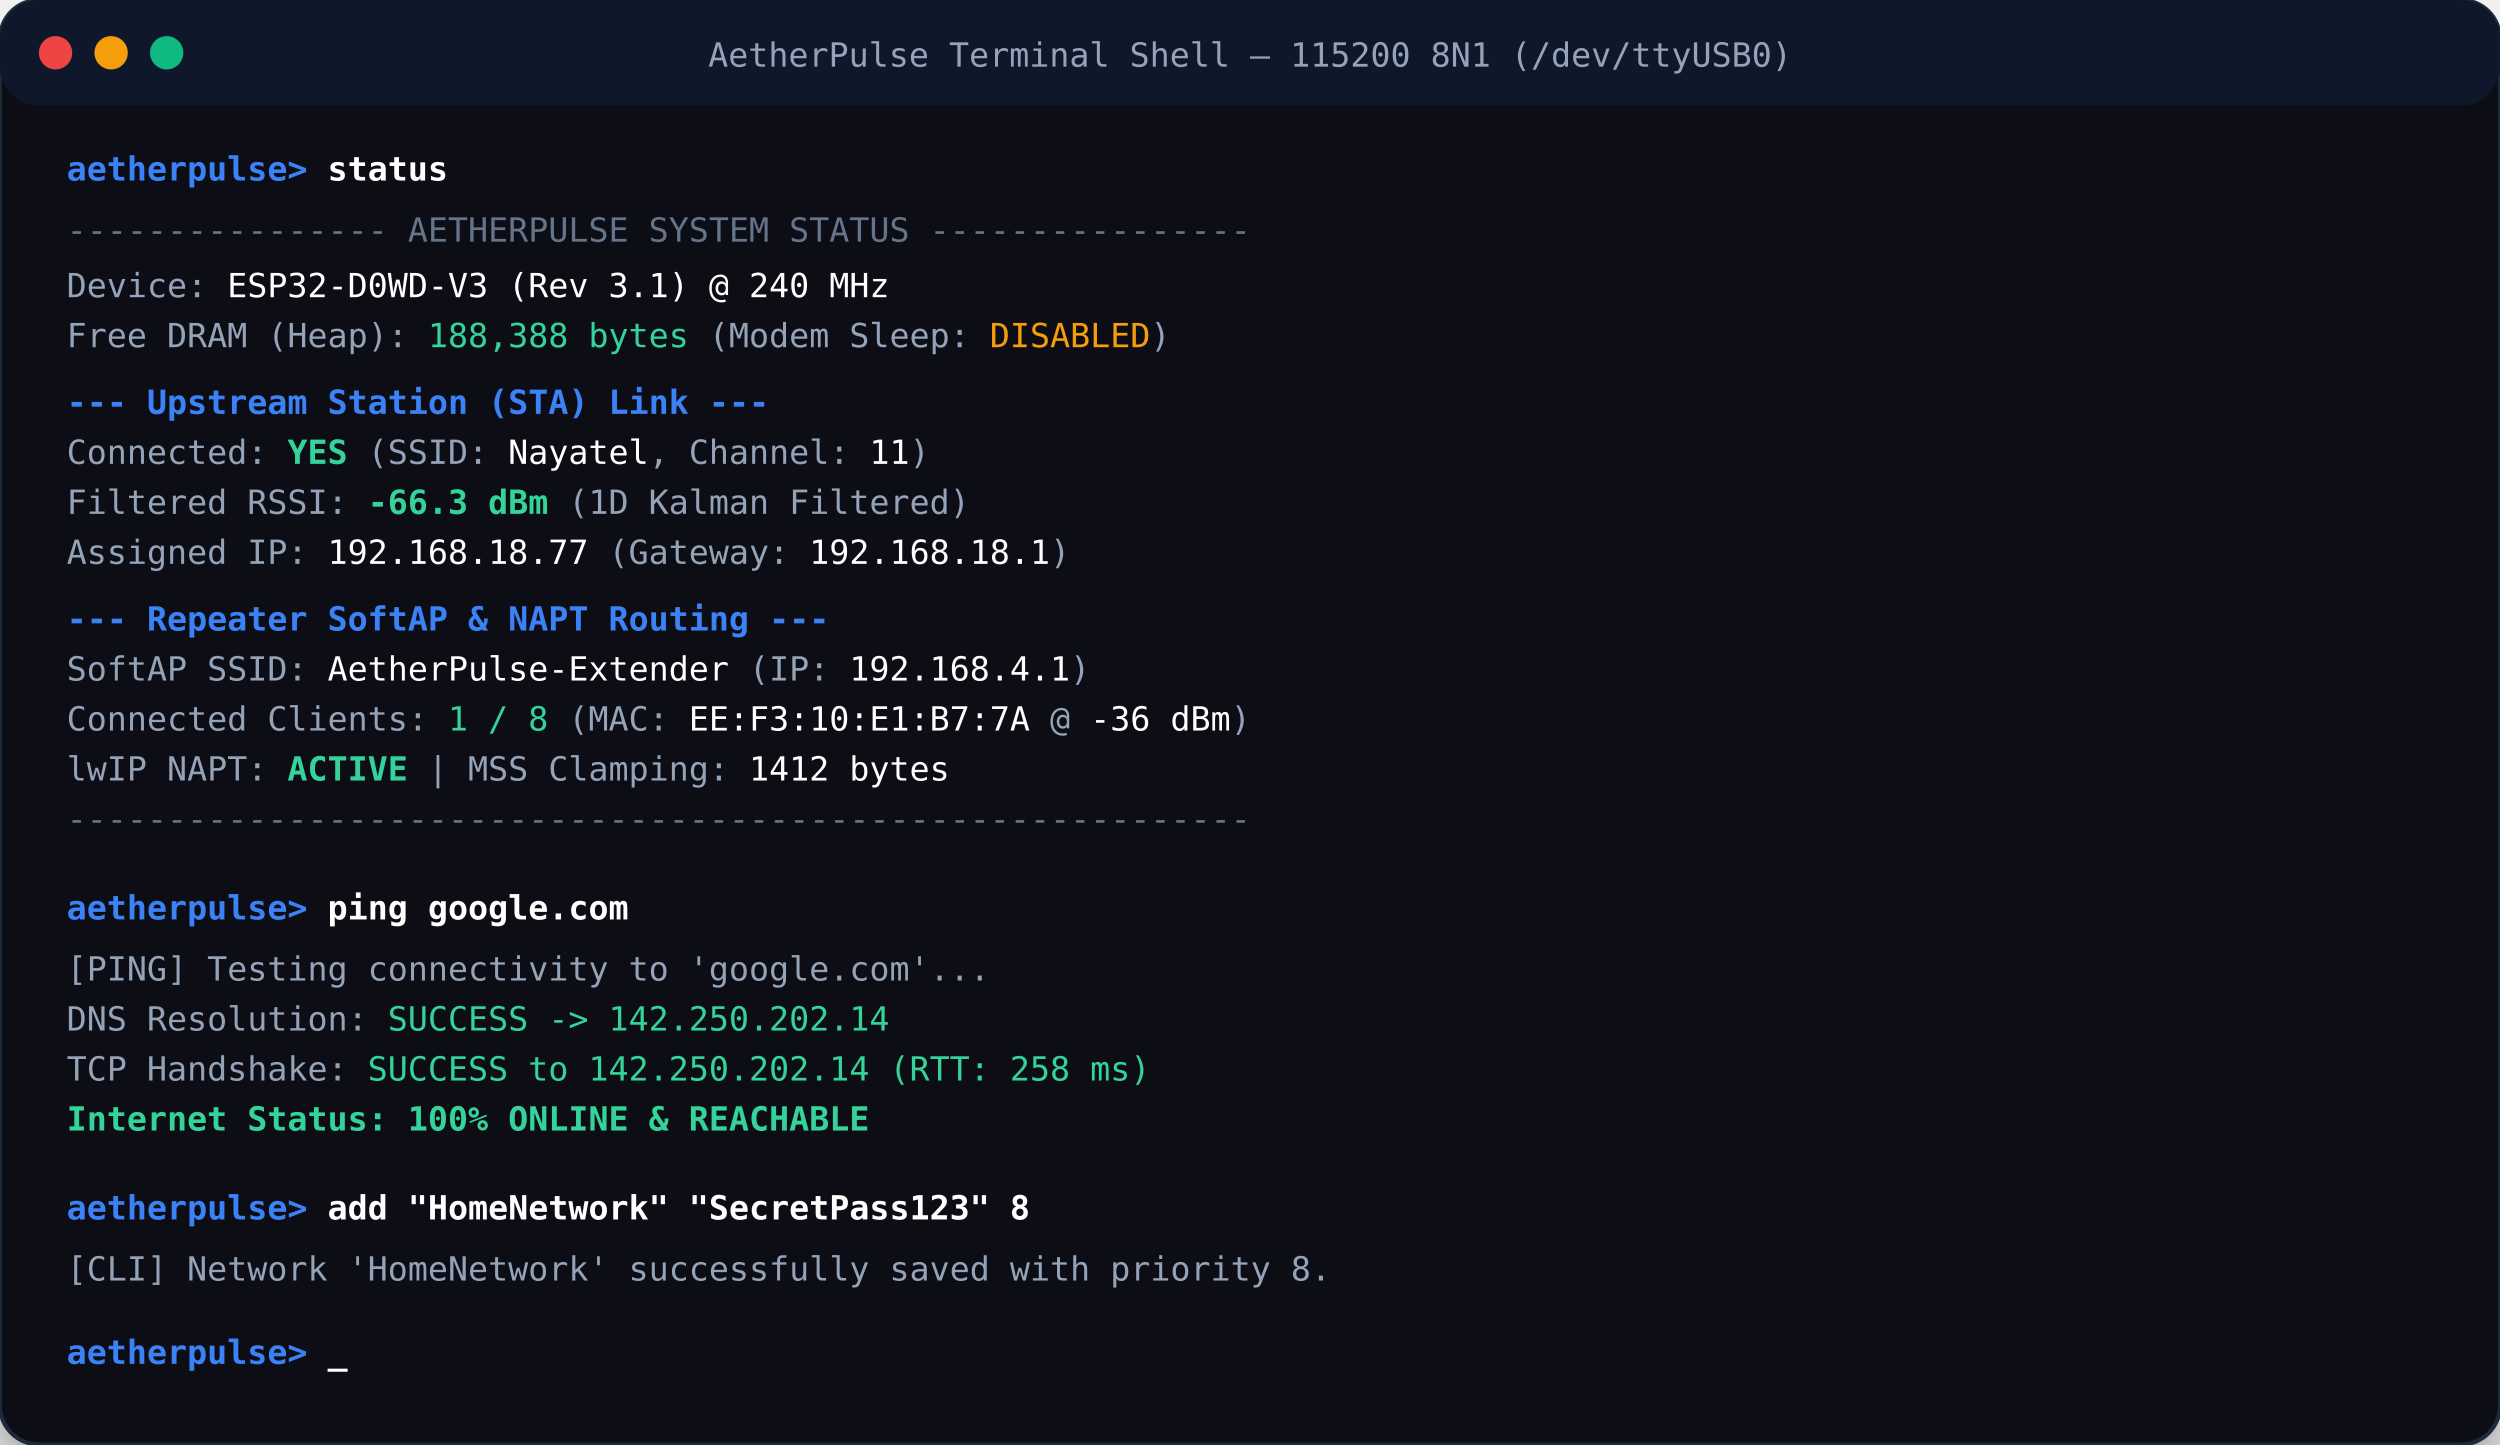
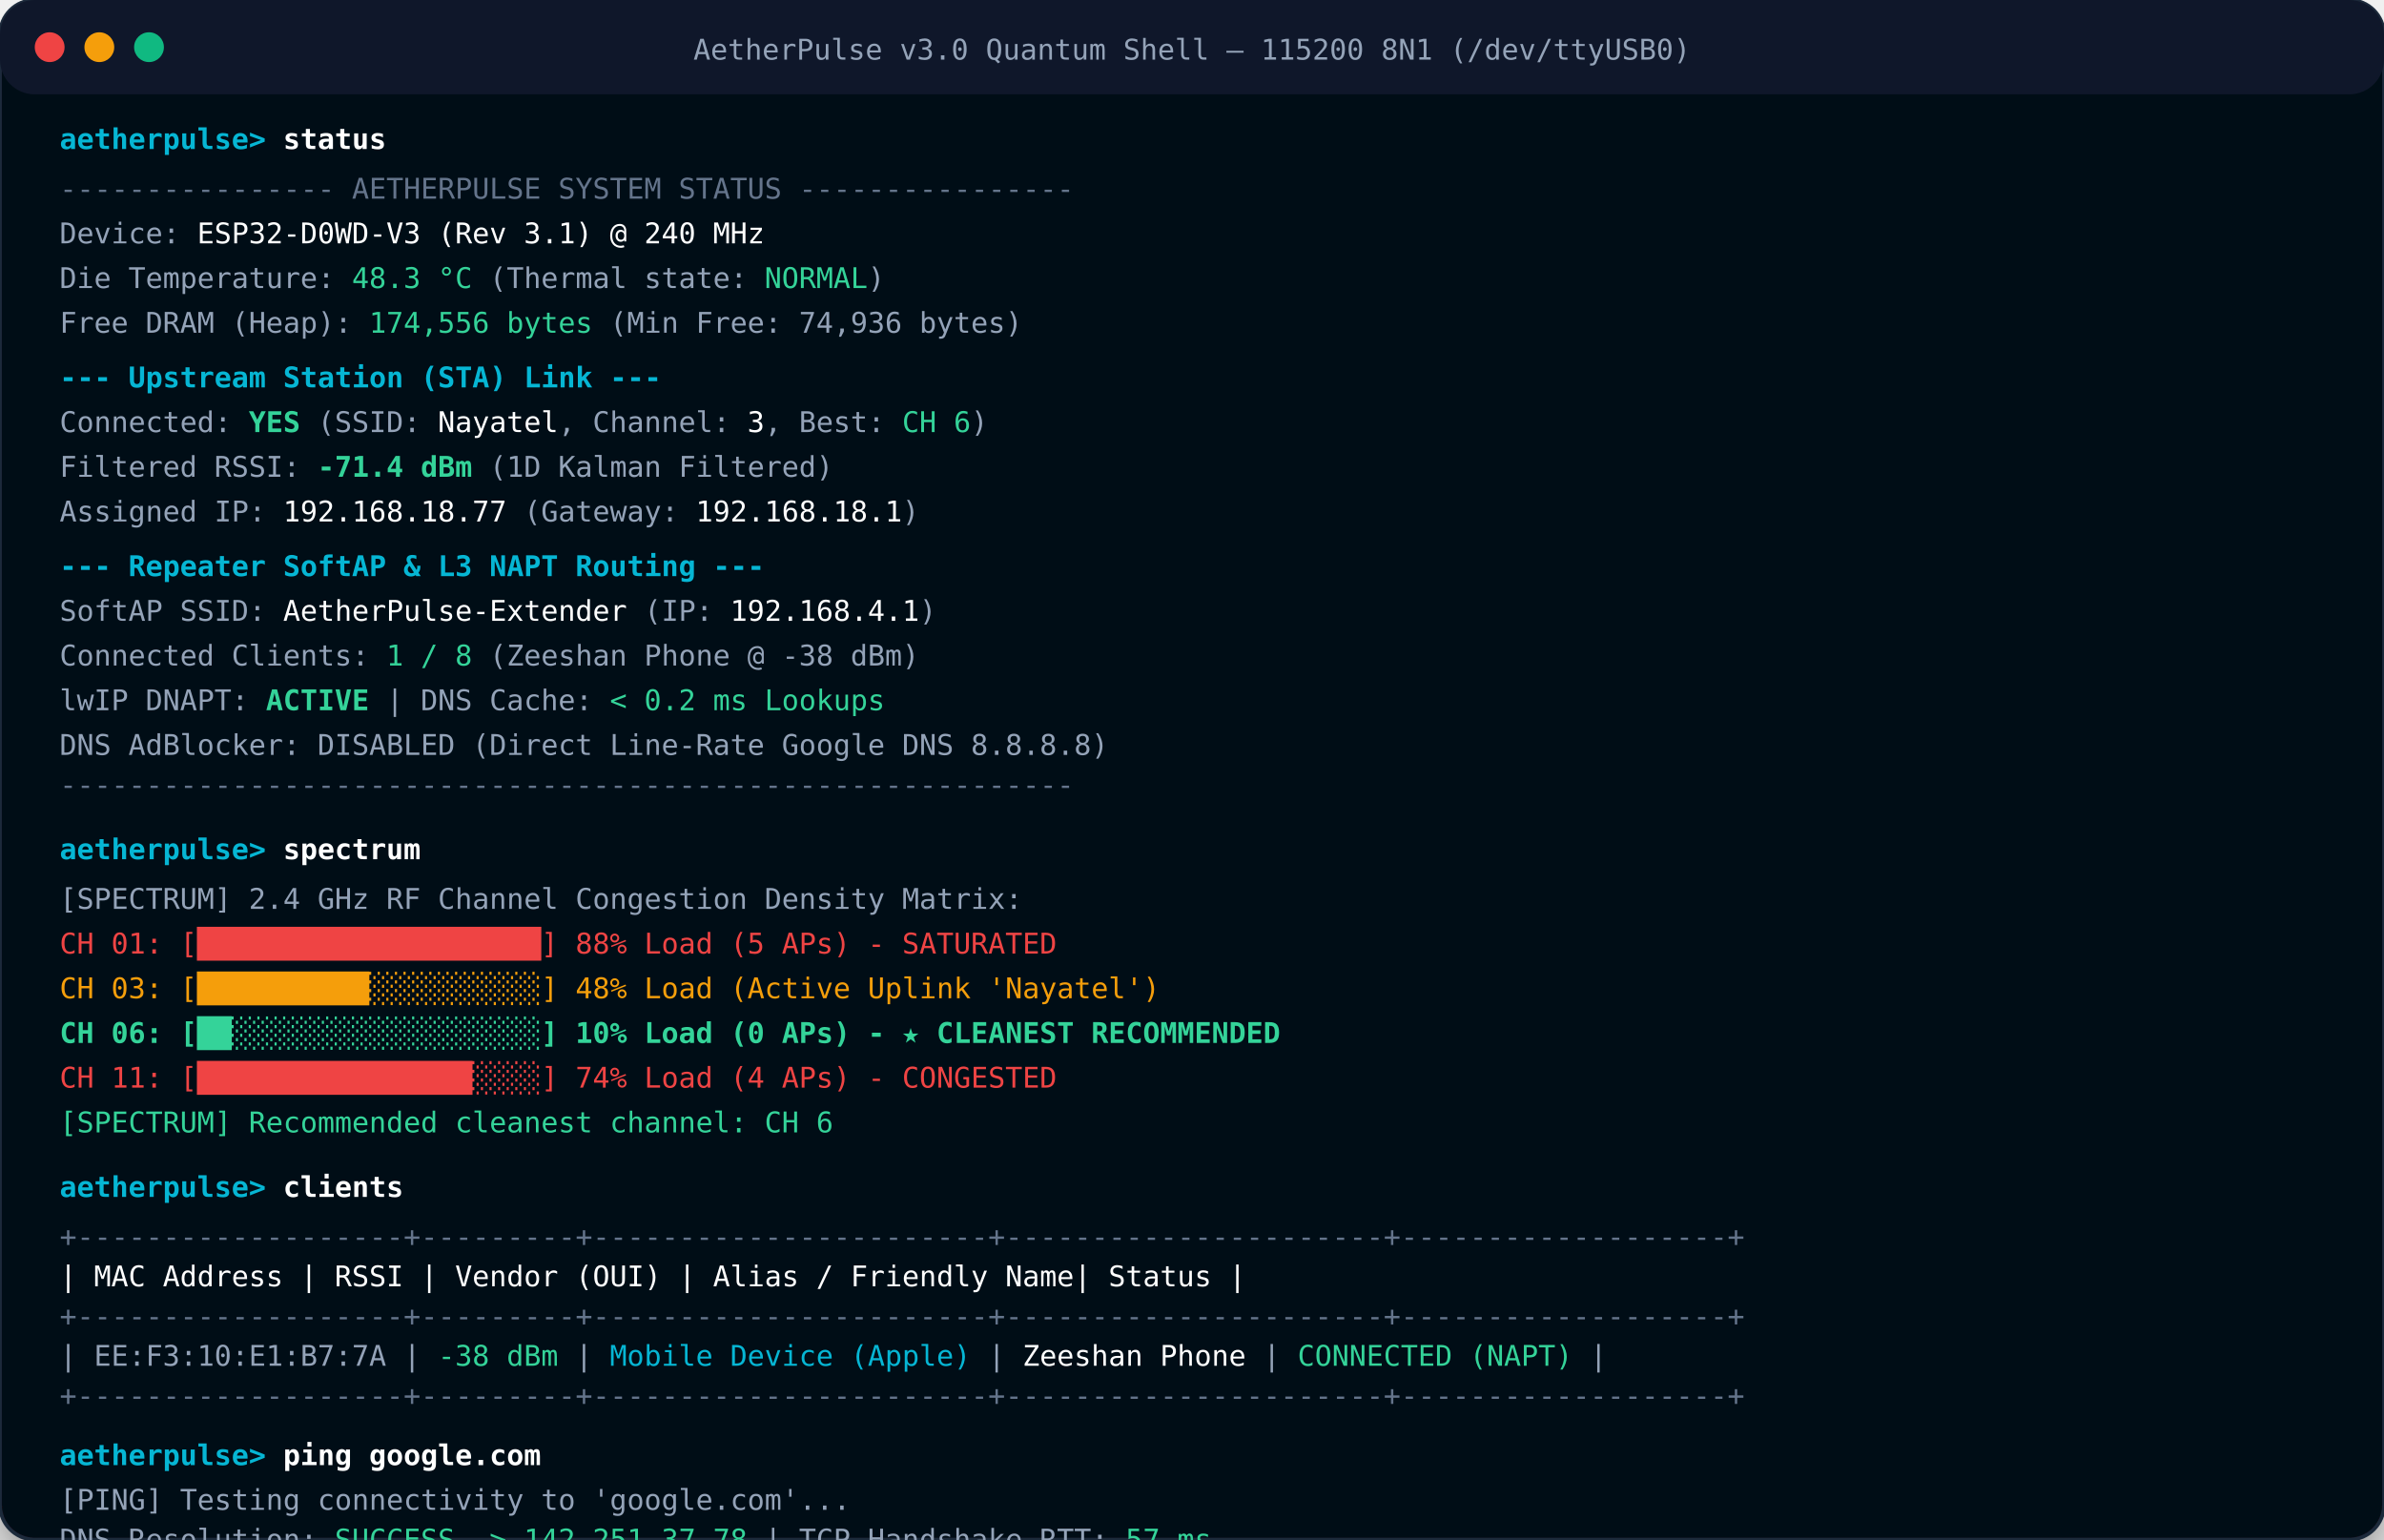
- <svg xmlns="http://www.w3.org/2000/svg" viewBox="0 0 900 520" width="100%" height="100%">
+ <svg xmlns="http://www.w3.org/2000/svg" viewBox="0 0 960 620" width="100%" height="100%">
  <defs>
    <filter id="shadow" x="-5%" y="-5%" width="110%" height="110%">
-       <feDropShadow dx="0" dy="12" stdDeviation="16" flood-color="#000000" flood-opacity="0.65" />
+       <feDropShadow dx="0" dy="12" stdDeviation="16" flood-color="#000000" flood-opacity="0.7" />
    </filter>
  </defs>
-   <rect width="900" height="520" rx="14" fill="#090d16" stroke="#1e293b" stroke-width="1.5" filter="url(#shadow)" />
-   <rect width="900" height="38" rx="14" fill="#0f172a" />
+   <rect width="960" height="620" rx="14" fill="#060913" stroke="#1e293b" stroke-width="1.5" filter="url(#shadow)" />
+   <rect width="960" height="38" rx="14" fill="#0f172a" />
  <circle cx="20" cy="19" r="6" fill="#ef4444" />
  <circle cx="40" cy="19" r="6" fill="#f59e0b" />
  <circle cx="60" cy="19" r="6" fill="#10b981" />
-   <text x="450" y="24" font-family="'JetBrains Mono', monospace" font-size="12" fill="#94a3b8" text-anchor="middle">AetherPulse Terminal Shell — 115200 8N1 (/dev/ttyUSB0)</text>
-   <g transform="translate(24, 65)" font-family="'JetBrains Mono', monospace" font-size="12" line-height="1.4">
-     <text x="0" y="0" fill="#3b82f6" font-weight="700">aetherpulse&gt; <tspan fill="#ffffff">status</tspan>
+   <text x="480" y="24" font-family="'JetBrains Mono', monospace" font-size="11.5" fill="#94a3b8" text-anchor="middle">AetherPulse v3.0 Quantum Shell — 115200 8N1 (/dev/ttyUSB0)</text>
+   <g transform="translate(24, 60)" font-family="'JetBrains Mono', monospace" font-size="11.5" line-height="1.45">
+     <text x="0" y="0" fill="#06b6d4" font-weight="700">aetherpulse&gt; <tspan fill="#ffffff">status</tspan>
    </text>
-     <text x="0" y="22" fill="#64748b">---------------- AETHERPULSE SYSTEM STATUS ----------------</text>
-     <text x="0" y="42" fill="#94a3b8">  Device:             <tspan fill="#fff">ESP32-D0WD-V3 (Rev 3.1) @ 240 MHz</tspan>
+     <text x="0" y="20" fill="#64748b">---------------- AETHERPULSE SYSTEM STATUS ----------------</text>
+     <text x="0" y="38" fill="#94a3b8">  Device:             <tspan fill="#fff">ESP32-D0WD-V3 (Rev 3.1) @ 240 MHz</tspan>
    </text>
-     <text x="0" y="60" fill="#94a3b8">  Free DRAM (Heap):   <tspan fill="#34d399">188,388 bytes</tspan> (Modem Sleep: <tspan fill="#f59e0b">DISABLED</tspan>)</text>
-     <text x="0" y="84" fill="#3b82f6" font-weight="700">--- Upstream Station (STA) Link ---</text>
-     <text x="0" y="102" fill="#94a3b8">  Connected:          <tspan fill="#34d399" font-weight="700">YES</tspan> (SSID: <tspan fill="#fff">Nayatel</tspan>, Channel: <tspan fill="#fff">11</tspan>)</text>
-     <text x="0" y="120" fill="#94a3b8">  Filtered RSSI:      <tspan fill="#34d399" font-weight="700">-66.3 dBm</tspan> (1D Kalman Filtered)</text>
-     <text x="0" y="138" fill="#94a3b8">  Assigned IP:        <tspan fill="#fff">192.168.18.77</tspan> (Gateway: <tspan fill="#fff">192.168.18.1</tspan>)</text>
-     <text x="0" y="162" fill="#3b82f6" font-weight="700">--- Repeater SoftAP &amp; NAPT Routing ---</text>
-     <text x="0" y="180" fill="#94a3b8">  SoftAP SSID:        <tspan fill="#fff">AetherPulse-Extender</tspan> (IP: <tspan fill="#fff">192.168.4.1</tspan>)</text>
-     <text x="0" y="198" fill="#94a3b8">  Connected Clients:  <tspan fill="#34d399">1 / 8</tspan> (MAC: <tspan fill="#fff">EE:F3:10:E1:B7:7A</tspan> @ <tspan fill="#fff">-36 dBm</tspan>)</text>
-     <text x="0" y="216" fill="#94a3b8">  lwIP NAPT:          <tspan fill="#34d399" font-weight="700">ACTIVE</tspan> | MSS Clamping: <tspan fill="#fff">1412 bytes</tspan>
+     <text x="0" y="56" fill="#94a3b8">  Die Temperature:    <tspan fill="#34d399">48.3 °C</tspan> (Thermal state: <tspan fill="#34d399">NORMAL</tspan>)</text>
+     <text x="0" y="74" fill="#94a3b8">  Free DRAM (Heap):   <tspan fill="#34d399">174,556 bytes</tspan> (Min Free: 74,936 bytes)</text>
+     <text x="0" y="96" fill="#06b6d4" font-weight="700">--- Upstream Station (STA) Link ---</text>
+     <text x="0" y="114" fill="#94a3b8">  Connected:          <tspan fill="#34d399" font-weight="700">YES</tspan> (SSID: <tspan fill="#fff">Nayatel</tspan>, Channel: <tspan fill="#fff">3</tspan>, Best: <tspan fill="#34d399">CH 6</tspan>)</text>
+     <text x="0" y="132" fill="#94a3b8">  Filtered RSSI:      <tspan fill="#34d399" font-weight="700">-71.4 dBm</tspan> (1D Kalman Filtered)</text>
+     <text x="0" y="150" fill="#94a3b8">  Assigned IP:        <tspan fill="#fff">192.168.18.77</tspan> (Gateway: <tspan fill="#fff">192.168.18.1</tspan>)</text>
+     <text x="0" y="172" fill="#06b6d4" font-weight="700">--- Repeater SoftAP &amp; L3 NAPT Routing ---</text>
+     <text x="0" y="190" fill="#94a3b8">  SoftAP SSID:        <tspan fill="#fff">AetherPulse-Extender</tspan> (IP: <tspan fill="#fff">192.168.4.1</tspan>)</text>
+     <text x="0" y="208" fill="#94a3b8">  Connected Clients:  <tspan fill="#34d399">1 / 8</tspan> (Zeeshan Phone @ -38 dBm)</text>
+     <text x="0" y="226" fill="#94a3b8">  lwIP DNAPT:         <tspan fill="#34d399" font-weight="700">ACTIVE</tspan> | DNS Cache: <tspan fill="#34d399">&lt; 0.2 ms Lookups</tspan>
    </text>
-     <text x="0" y="234" fill="#64748b">-----------------------------------------------------------</text>
-     <text x="0" y="266" fill="#3b82f6" font-weight="700">aetherpulse&gt; <tspan fill="#ffffff">ping google.com</tspan>
+     <text x="0" y="244" fill="#94a3b8">  DNS AdBlocker:      <tspan fill="#94a3b8">DISABLED</tspan> (Direct Line-Rate Google DNS 8.8.8.8)</text>
+     <text x="0" y="260" fill="#64748b">-----------------------------------------------------------</text>
+     <text x="0" y="286" fill="#06b6d4" font-weight="700">aetherpulse&gt; <tspan fill="#ffffff">spectrum</tspan>
    </text>
-     <text x="0" y="288" fill="#94a3b8">[PING] Testing connectivity to 'google.com'...</text>
-     <text x="0" y="306" fill="#94a3b8">  DNS Resolution:     <tspan fill="#34d399">SUCCESS -&gt; 142.250.202.14</tspan>
+     <text x="0" y="306" fill="#94a3b8">[SPECTRUM] 2.4 GHz RF Channel Congestion Density Matrix:</text>
+     <text x="0" y="324" fill="#ef4444">  CH 01: [████████████████████] 88% Load (5 APs) - SATURATED</text>
+     <text x="0" y="342" fill="#f59e0b">  CH 03: [██████████░░░░░░░░░░] 48% Load (Active Uplink 'Nayatel')</text>
+     <text x="0" y="360" fill="#34d399" font-weight="700">  CH 06: [██░░░░░░░░░░░░░░░░░░] 10% Load (0 APs) - ★ CLEANEST RECOMMENDED</text>
+     <text x="0" y="378" fill="#ef4444">  CH 11: [████████████████░░░░] 74% Load (4 APs) - CONGESTED</text>
+     <text x="0" y="396" fill="#34d399">[SPECTRUM] Recommended cleanest channel: CH 6</text>
+     <text x="0" y="422" fill="#06b6d4" font-weight="700">aetherpulse&gt; <tspan fill="#ffffff">clients</tspan>
    </text>
-     <text x="0" y="324" fill="#94a3b8">  TCP Handshake:      <tspan fill="#34d399">SUCCESS to 142.250.202.14 (RTT: 258 ms)</tspan>
+     <text x="0" y="442" fill="#64748b">+-------------------+---------+-----------------------+----------------------+-------------------+</text>
+     <text x="0" y="458" fill="#fff">| MAC Address       | RSSI    | Vendor (OUI)          | Alias / Friendly Name| Status            |</text>
+     <text x="0" y="474" fill="#64748b">+-------------------+---------+-----------------------+----------------------+-------------------+</text>
+     <text x="0" y="490" fill="#94a3b8">| EE:F3:10:E1:B7:7A | <tspan fill="#34d399">-38 dBm</tspan> | <tspan fill="#06b6d4">Mobile Device (Apple)</tspan> | <tspan fill="#fff">Zeeshan Phone</tspan>        | <tspan fill="#34d399">CONNECTED (NAPT)</tspan>  |</text>
+     <text x="0" y="506" fill="#64748b">+-------------------+---------+-----------------------+----------------------+-------------------+</text>
+     <text x="0" y="530" fill="#06b6d4" font-weight="700">aetherpulse&gt; <tspan fill="#ffffff">ping google.com</tspan>
    </text>
-     <text x="0" y="342" fill="#34d399" font-weight="700">  Internet Status:    100% ONLINE &amp; REACHABLE</text>
-     <text x="0" y="374" fill="#3b82f6" font-weight="700">aetherpulse&gt; <tspan fill="#ffffff">add "HomeNetwork" "SecretPass123" 8</tspan>
+     <text x="0" y="548" fill="#94a3b8">[PING] Testing connectivity to 'google.com'...</text>
+     <text x="0" y="564" fill="#94a3b8">  DNS Resolution: <tspan fill="#34d399">SUCCESS -&gt; 142.251.37.78</tspan> | TCP Handshake RTT: <tspan fill="#34d399">57 ms</tspan>
    </text>
-     <text x="0" y="396" fill="#94a3b8">[CLI] Network 'HomeNetwork' successfully saved with priority 8.</text>
-     <text x="0" y="426" fill="#3b82f6" font-weight="700">aetherpulse&gt; <tspan fill="#ffffff">_</tspan>
+     <text x="0" y="580" fill="#34d399" font-weight="700">  Internet Status: 100% ONLINE &amp; LINE-RATE REACHABLE</text>
+     <text x="0" y="604" fill="#06b6d4" font-weight="700">aetherpulse&gt; <tspan fill="#ffffff">_</tspan>
      <animate attributeName="opacity" values="1;0;1" dur="1s" repeatCount="indefinite" />
    </text>
  </g>
</svg>
